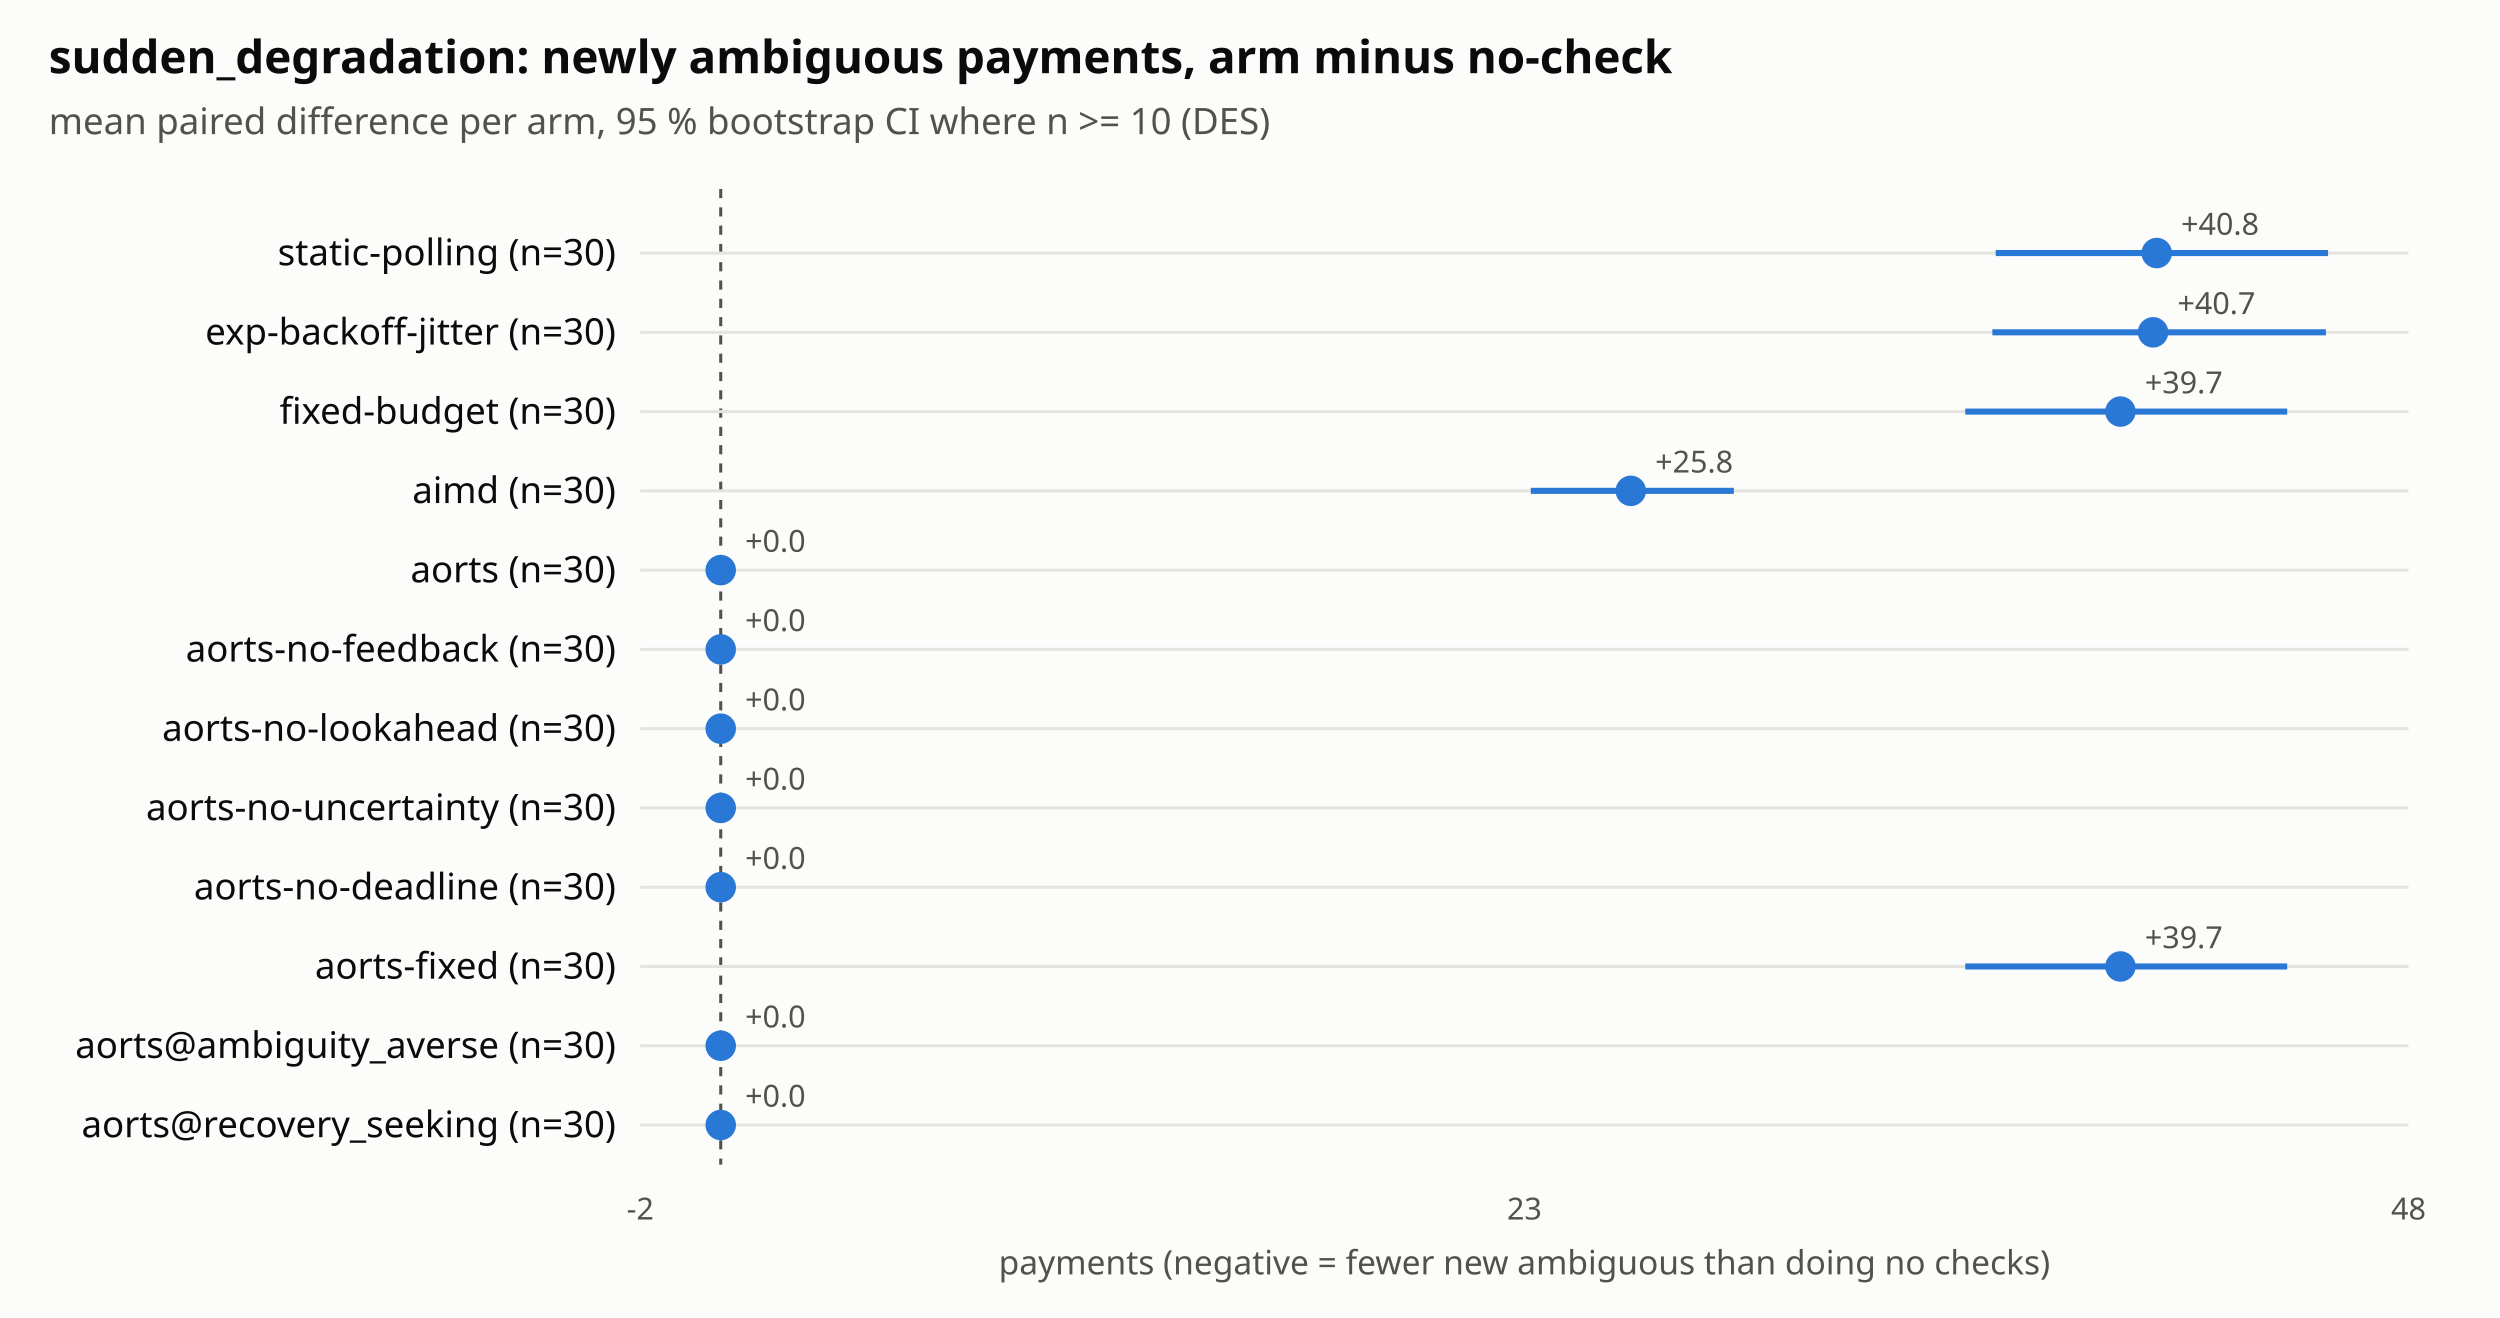
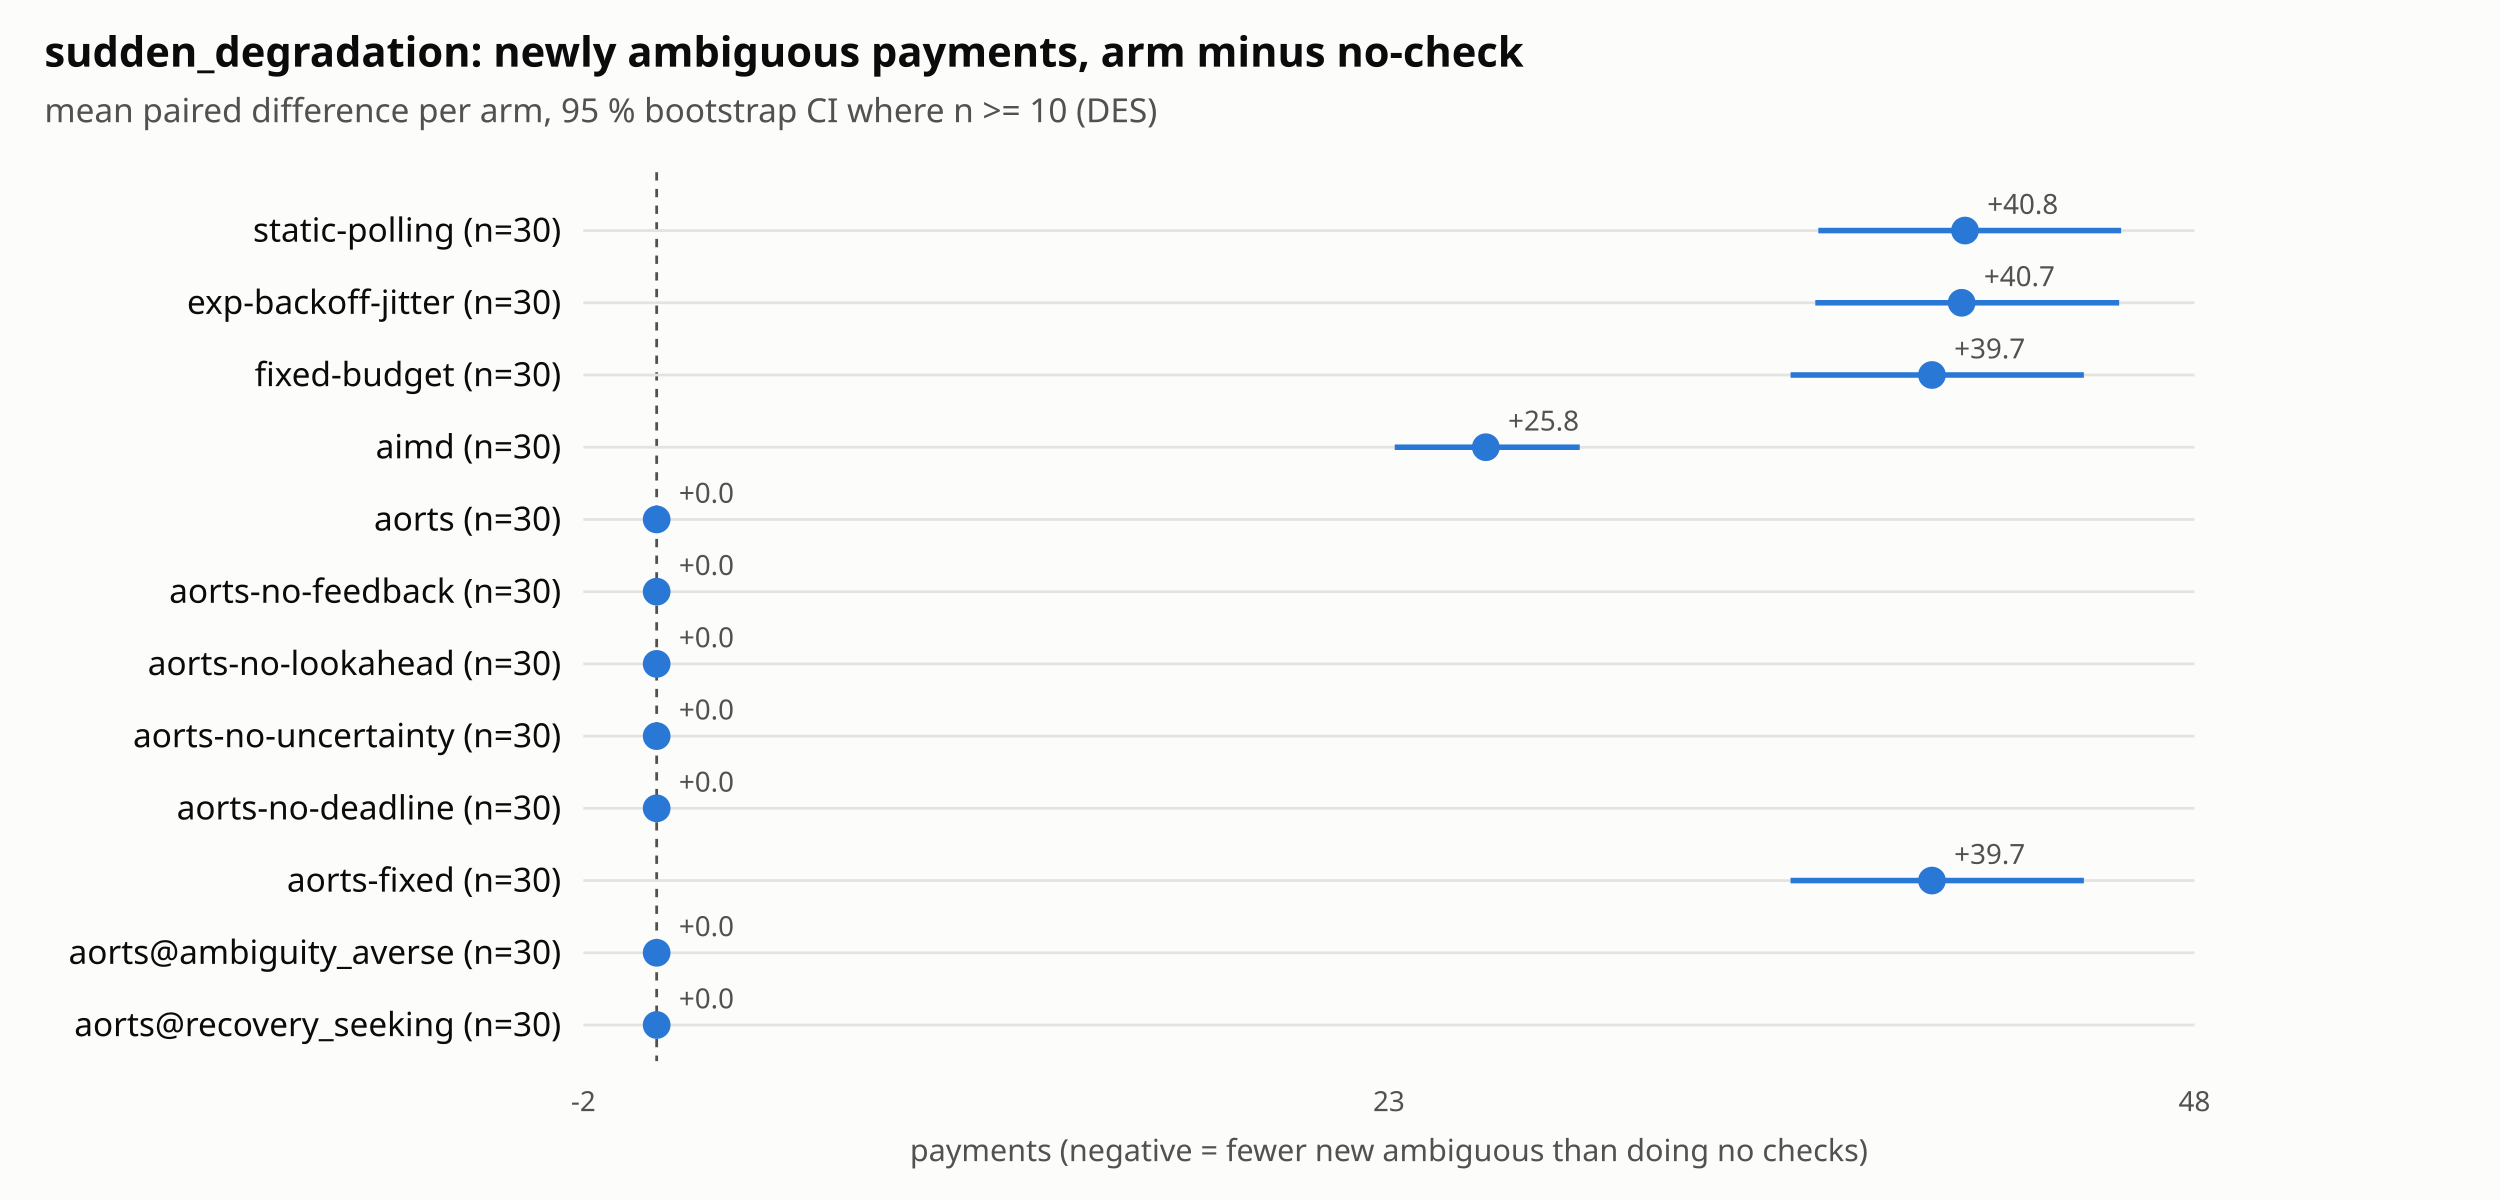
- <svg xmlns="http://www.w3.org/2000/svg" width="820" height="432" viewBox="0 0 820 432" font-family="system-ui, sans-serif">
+ <svg xmlns="http://www.w3.org/2000/svg" width="900" height="432" viewBox="0 0 900 432" font-family="system-ui, sans-serif">
  <style>.bg{fill:#fcfcfb}.t{fill:#0b0b0b}.m{fill:#52514e}.g{stroke:#e4e3df}.z{stroke:#52514e}.d{fill:#2a78d6}.w{stroke:#2a78d6}@media (prefers-color-scheme: dark){.bg{fill:#1a1a19}.t{fill:#f0efec}.m{fill:#c3c2b7}.g{stroke:#3a3936}.z{stroke:#c3c2b7}.d{fill:#3987e5}.w{stroke:#3987e5}}</style>
-   <rect class="bg" width="820" height="432" />
+   <rect class="bg" width="900" height="432" />
  <text class="t" x="16" y="24" font-size="15" font-weight="600">sudden_degradation: newly ambiguous payments, arm minus no-check</text>
  <text class="m" x="16" y="44" font-size="12">mean paired difference per arm, 95 % bootstrap CI where n &gt;= 10 (DES)</text>
  <line class="z" x1="236.4" y1="62" x2="236.4" y2="382" stroke-dasharray="3 3" />
  <line class="g" x1="210" y1="83.0" x2="790" y2="83.0" />
  <text class="t" x="202" y="87.0" font-size="12" text-anchor="end">static-polling (n=30)</text>
  <line class="w" x1="654.6" y1="83.0" x2="763.6" y2="83.0" stroke-width="2" />
  <circle class="d" cx="707.4" cy="83.0" r="5" />
  <text class="m" x="715.4" y="77.0" font-size="10">+40.8</text>
  <line class="g" x1="210" y1="109.0" x2="790" y2="109.0" />
  <text class="t" x="202" y="113.0" font-size="12" text-anchor="end">exp-backoff-jitter (n=30)</text>
  <line class="w" x1="653.5" y1="109.0" x2="762.9" y2="109.0" stroke-width="2" />
  <circle class="d" cx="706.2" cy="109.0" r="5" />
  <text class="m" x="714.2" y="103.0" font-size="10">+40.7</text>
  <line class="g" x1="210" y1="135.0" x2="790" y2="135.0" />
  <text class="t" x="202" y="139.0" font-size="12" text-anchor="end">fixed-budget (n=30)</text>
  <line class="w" x1="644.6" y1="135.0" x2="750.2" y2="135.0" stroke-width="2" />
  <circle class="d" cx="695.5" cy="135.0" r="5" />
  <text class="m" x="703.5" y="129.0" font-size="10">+39.7</text>
  <line class="g" x1="210" y1="161.0" x2="790" y2="161.0" />
  <text class="t" x="202" y="165.0" font-size="12" text-anchor="end">aimd (n=30)</text>
  <line class="w" x1="502.1" y1="161.0" x2="568.7" y2="161.0" stroke-width="2" />
  <circle class="d" cx="534.9" cy="161.0" r="5" />
  <text class="m" x="542.9" y="155.0" font-size="10">+25.8</text>
  <line class="g" x1="210" y1="187.0" x2="790" y2="187.0" />
  <text class="t" x="202" y="191.0" font-size="12" text-anchor="end">aorts (n=30)</text>
  <circle class="d" cx="236.4" cy="187.0" r="5" />
  <text class="m" x="244.4" y="181.0" font-size="10">+0.0</text>
  <line class="g" x1="210" y1="213.0" x2="790" y2="213.0" />
  <text class="t" x="202" y="217.0" font-size="12" text-anchor="end">aorts-no-feedback (n=30)</text>
  <circle class="d" cx="236.4" cy="213.0" r="5" />
  <text class="m" x="244.4" y="207.0" font-size="10">+0.0</text>
  <line class="g" x1="210" y1="239.0" x2="790" y2="239.0" />
  <text class="t" x="202" y="243.0" font-size="12" text-anchor="end">aorts-no-lookahead (n=30)</text>
  <circle class="d" cx="236.4" cy="239.0" r="5" />
  <text class="m" x="244.4" y="233.0" font-size="10">+0.0</text>
  <line class="g" x1="210" y1="265.0" x2="790" y2="265.0" />
  <text class="t" x="202" y="269.0" font-size="12" text-anchor="end">aorts-no-uncertainty (n=30)</text>
  <circle class="d" cx="236.4" cy="265.0" r="5" />
  <text class="m" x="244.4" y="259.0" font-size="10">+0.0</text>
  <line class="g" x1="210" y1="291.0" x2="790" y2="291.0" />
  <text class="t" x="202" y="295.0" font-size="12" text-anchor="end">aorts-no-deadline (n=30)</text>
  <circle class="d" cx="236.4" cy="291.0" r="5" />
  <text class="m" x="244.4" y="285.0" font-size="10">+0.0</text>
  <line class="g" x1="210" y1="317.0" x2="790" y2="317.0" />
  <text class="t" x="202" y="321.0" font-size="12" text-anchor="end">aorts-fixed (n=30)</text>
  <line class="w" x1="644.6" y1="317.0" x2="750.2" y2="317.0" stroke-width="2" />
  <circle class="d" cx="695.5" cy="317.0" r="5" />
  <text class="m" x="703.5" y="311.0" font-size="10">+39.7</text>
  <line class="g" x1="210" y1="343.0" x2="790" y2="343.0" />
  <text class="t" x="202" y="347.0" font-size="12" text-anchor="end">aorts@ambiguity_averse (n=30)</text>
  <circle class="d" cx="236.4" cy="343.0" r="5" />
  <text class="m" x="244.4" y="337.0" font-size="10">+0.0</text>
  <line class="g" x1="210" y1="369.0" x2="790" y2="369.0" />
  <text class="t" x="202" y="373.0" font-size="12" text-anchor="end">aorts@recovery_seeking (n=30)</text>
  <circle class="d" cx="236.4" cy="369.0" r="5" />
  <text class="m" x="244.4" y="363.0" font-size="10">+0.0</text>
  <text class="m" x="210.0" y="400" font-size="10" text-anchor="middle">-2</text>
  <text class="m" x="500.0" y="400" font-size="10" text-anchor="middle">23</text>
  <text class="m" x="790.0" y="400" font-size="10" text-anchor="middle">48</text>
  <text class="m" x="500.0" y="418" font-size="11" text-anchor="middle">payments (negative = fewer new ambiguous than doing no checks)</text>
</svg>
